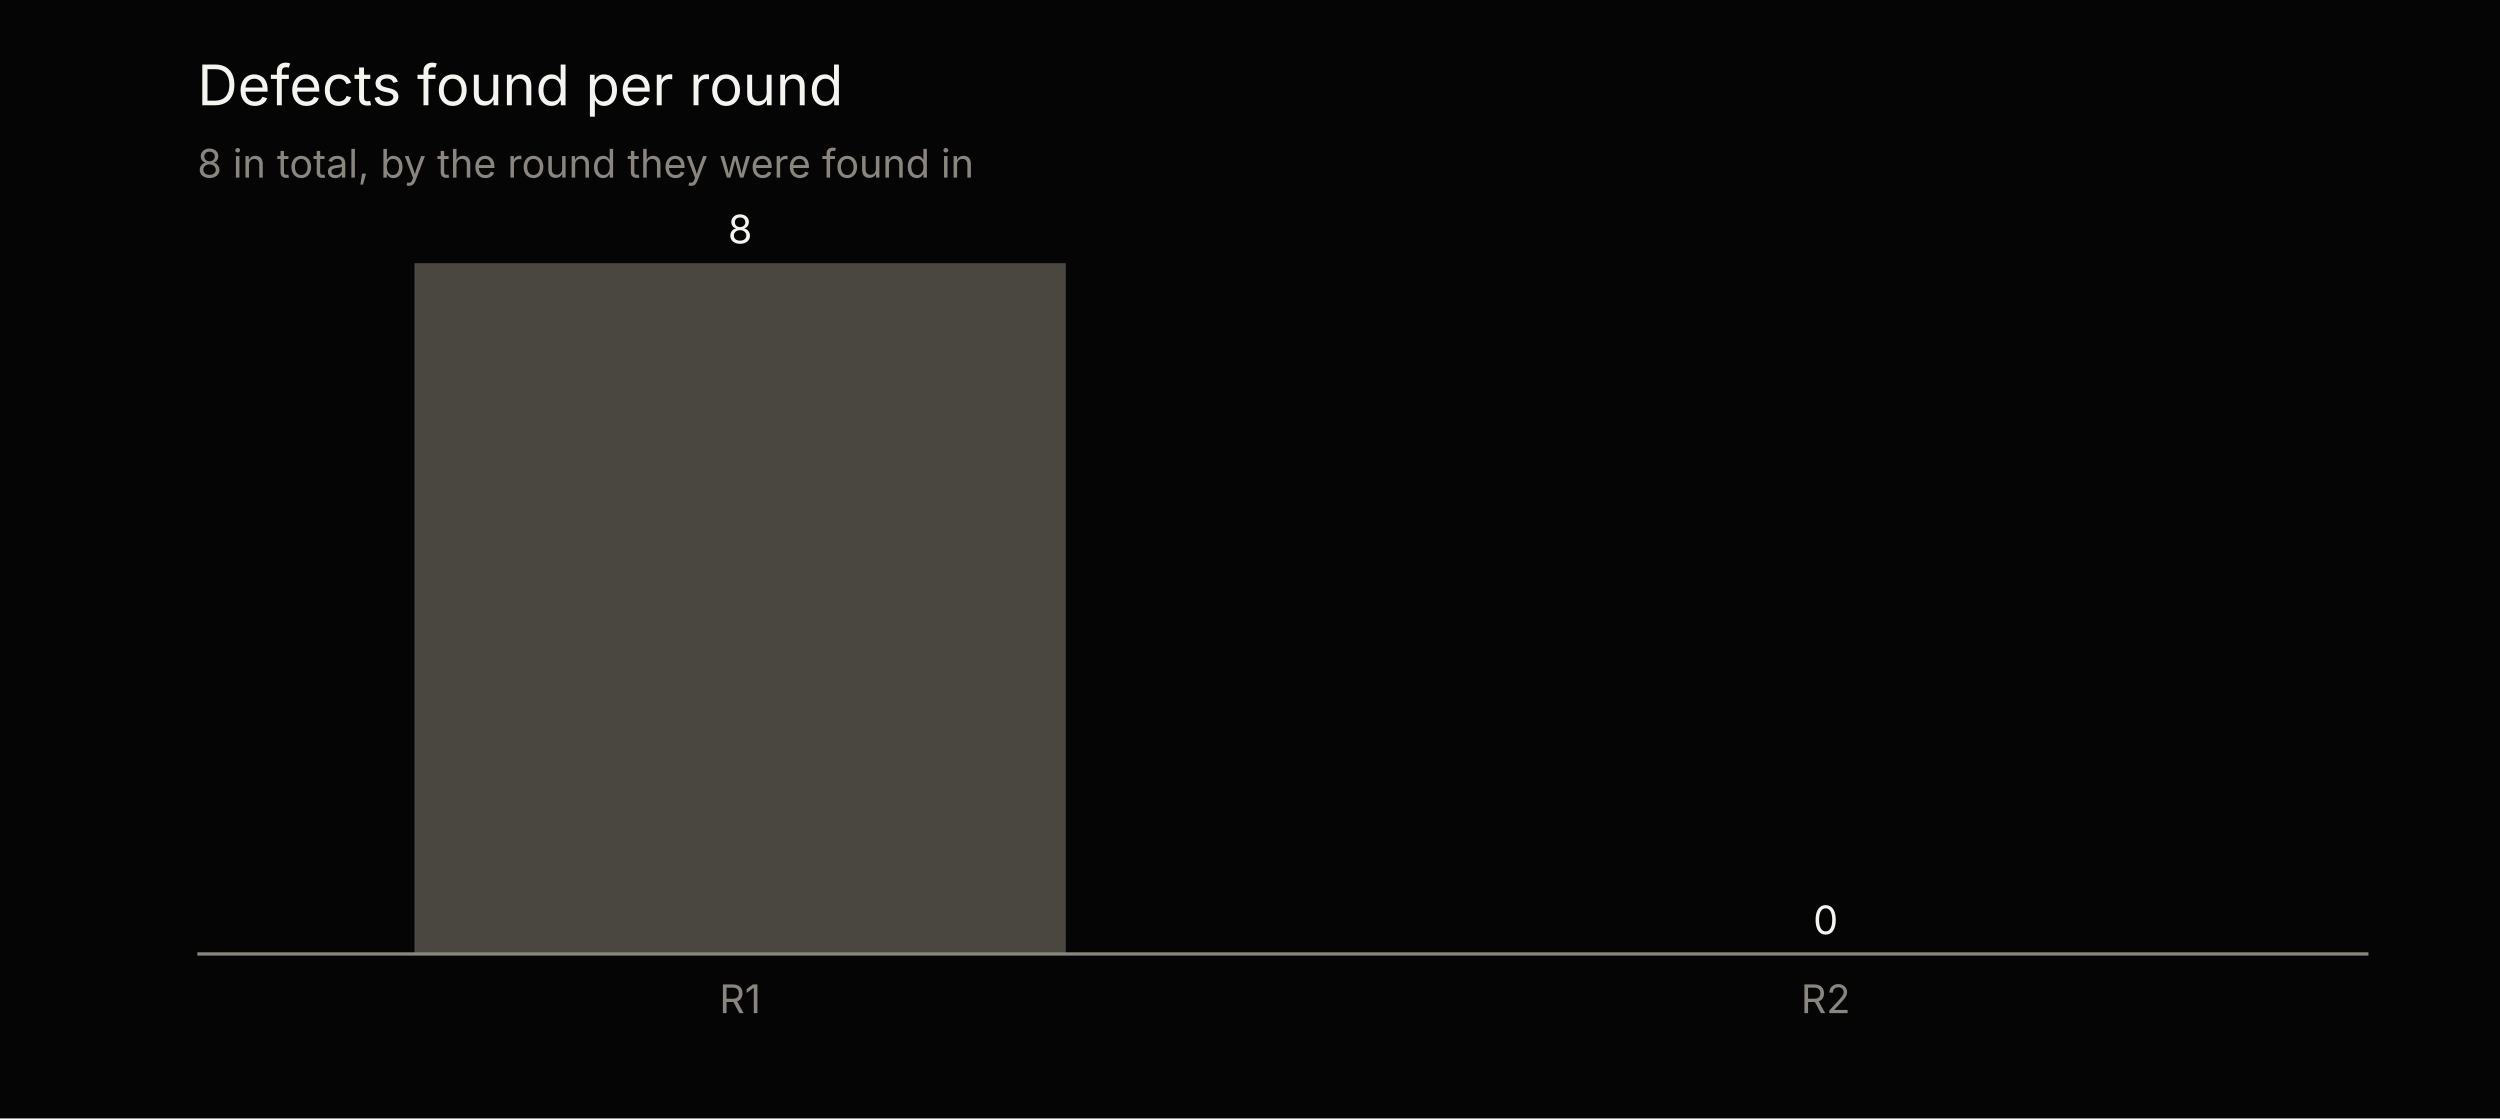
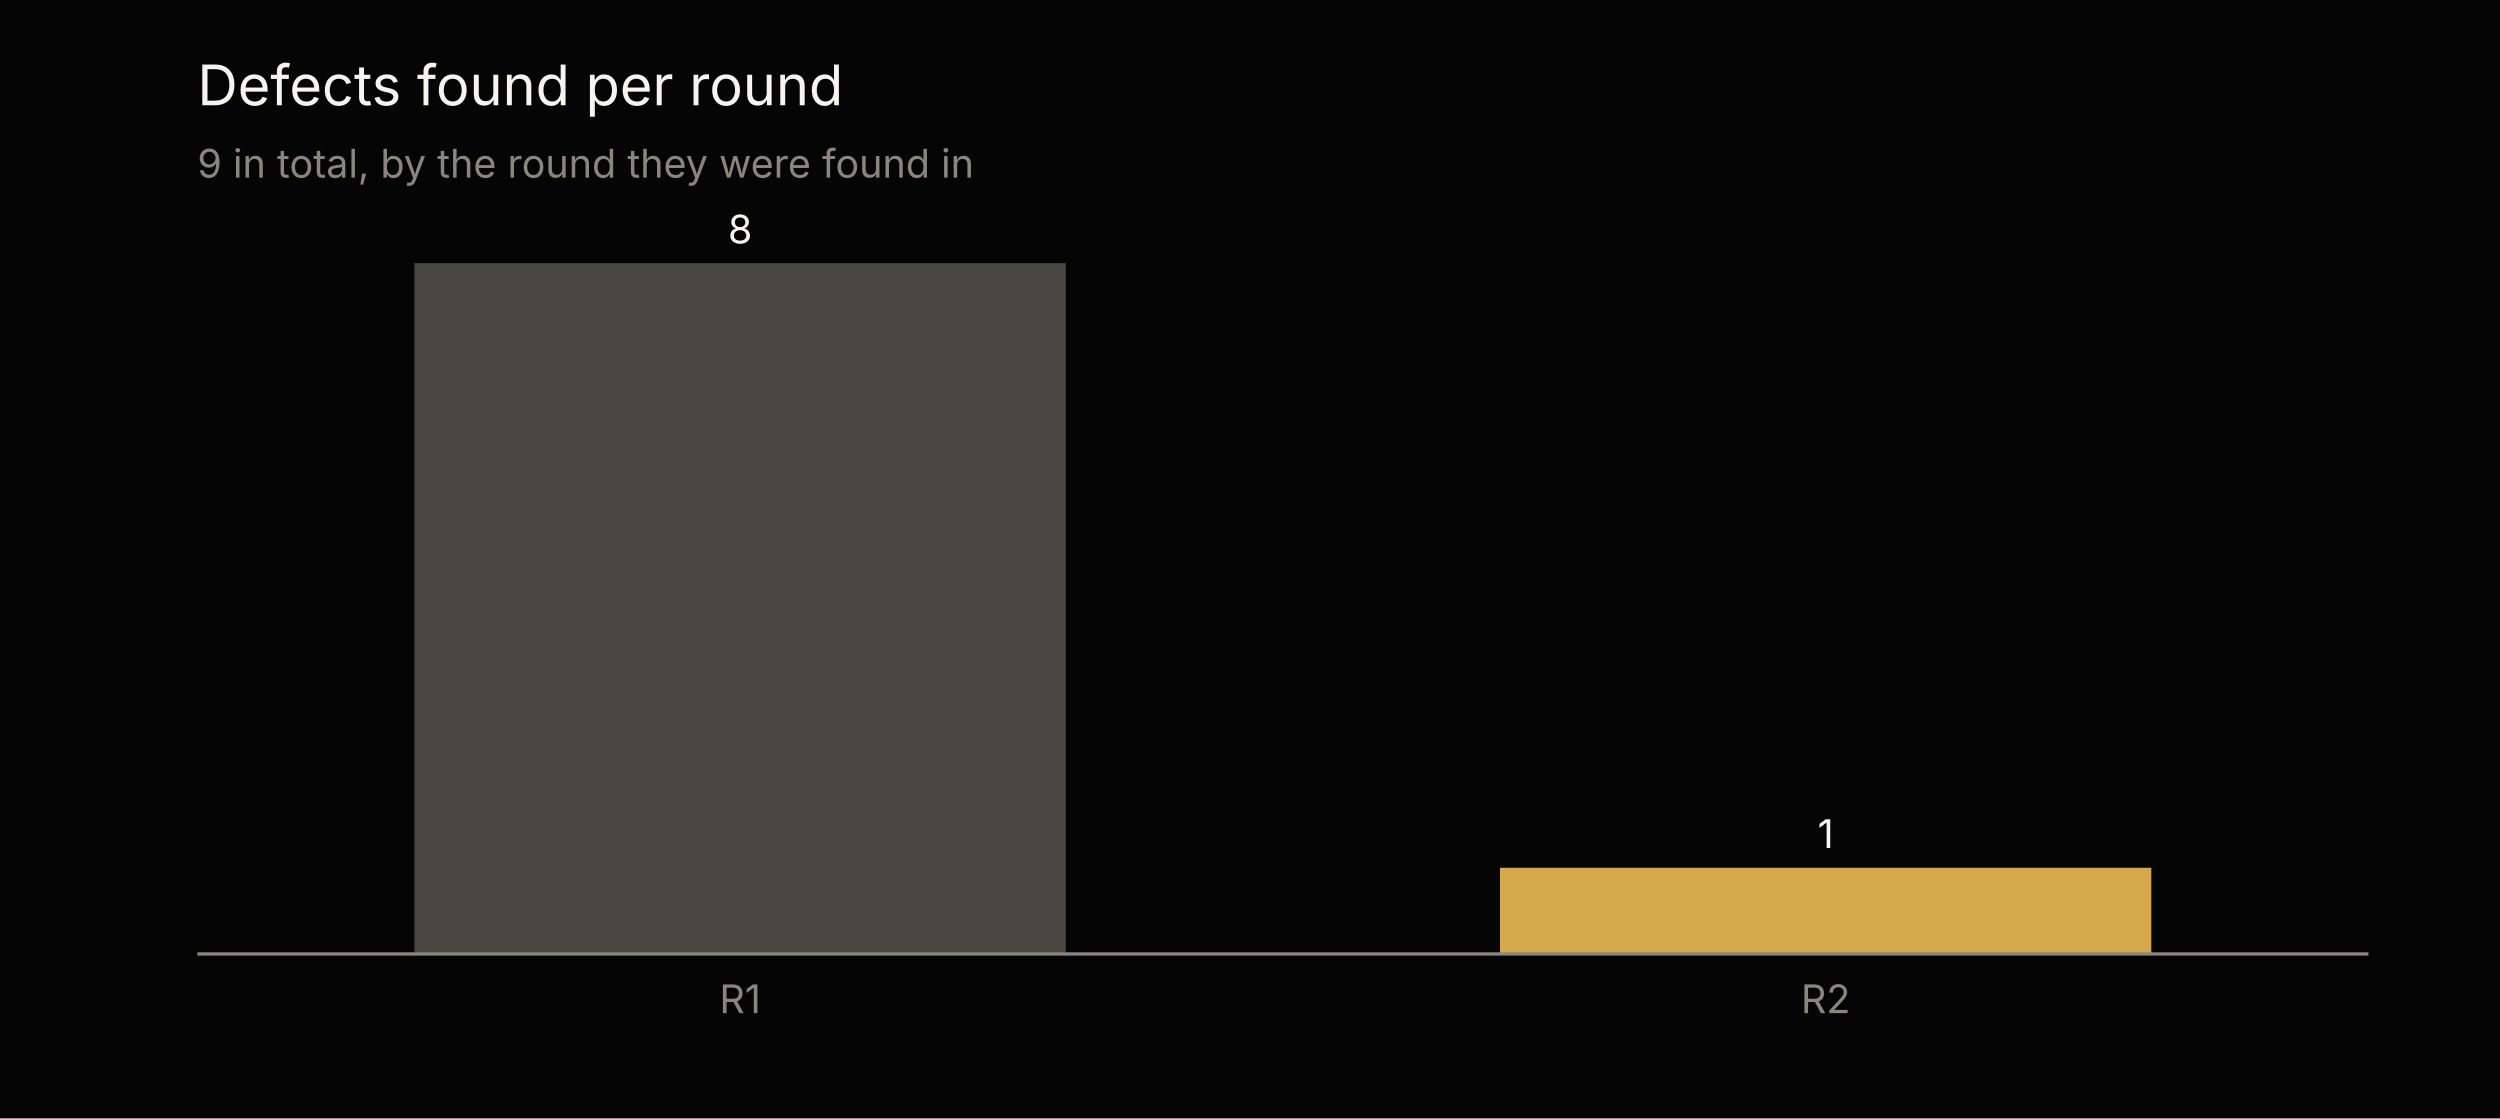
<svg xmlns="http://www.w3.org/2000/svg" viewBox="0 0 760 340" font-family="Inter, Arial, sans-serif" font-size="12">
  <rect width="760" height="340" fill="#050505" />
  <text x="60" y="32" font-size="17" fill="#f5f4ef">Defects found per round</text>
-   <text x="60" y="54" fill="#8a867e">8 in total, by the round they were found in</text>
+   <text x="60" y="54" fill="#8a867e">9 in total, by the round they were found in</text>
  <rect x="126.0" y="80.0" width="198.0" height="210.0" fill="#4a4740" />
  <text x="225.0" y="74.0" text-anchor="middle" fill="#f5f4ef">8</text>
  <text x="225.0" y="308" text-anchor="middle" fill="#8a867e">R1</text>
-   <rect x="456.0" y="290.0" width="198.0" height="0.0" fill="#d5a84b" />
-   <text x="555.0" y="284.0" text-anchor="middle" fill="#f5f4ef">0</text>
+   <rect x="456.0" y="263.8" width="198.0" height="26.2" fill="#d5a84b" />
+   <text x="555.0" y="257.8" text-anchor="middle" fill="#f5f4ef">1</text>
  <text x="555.0" y="308" text-anchor="middle" fill="#8a867e">R2</text>
  <line x1="60" x2="720" y1="290" y2="290" stroke="#8a867e" />
</svg>
